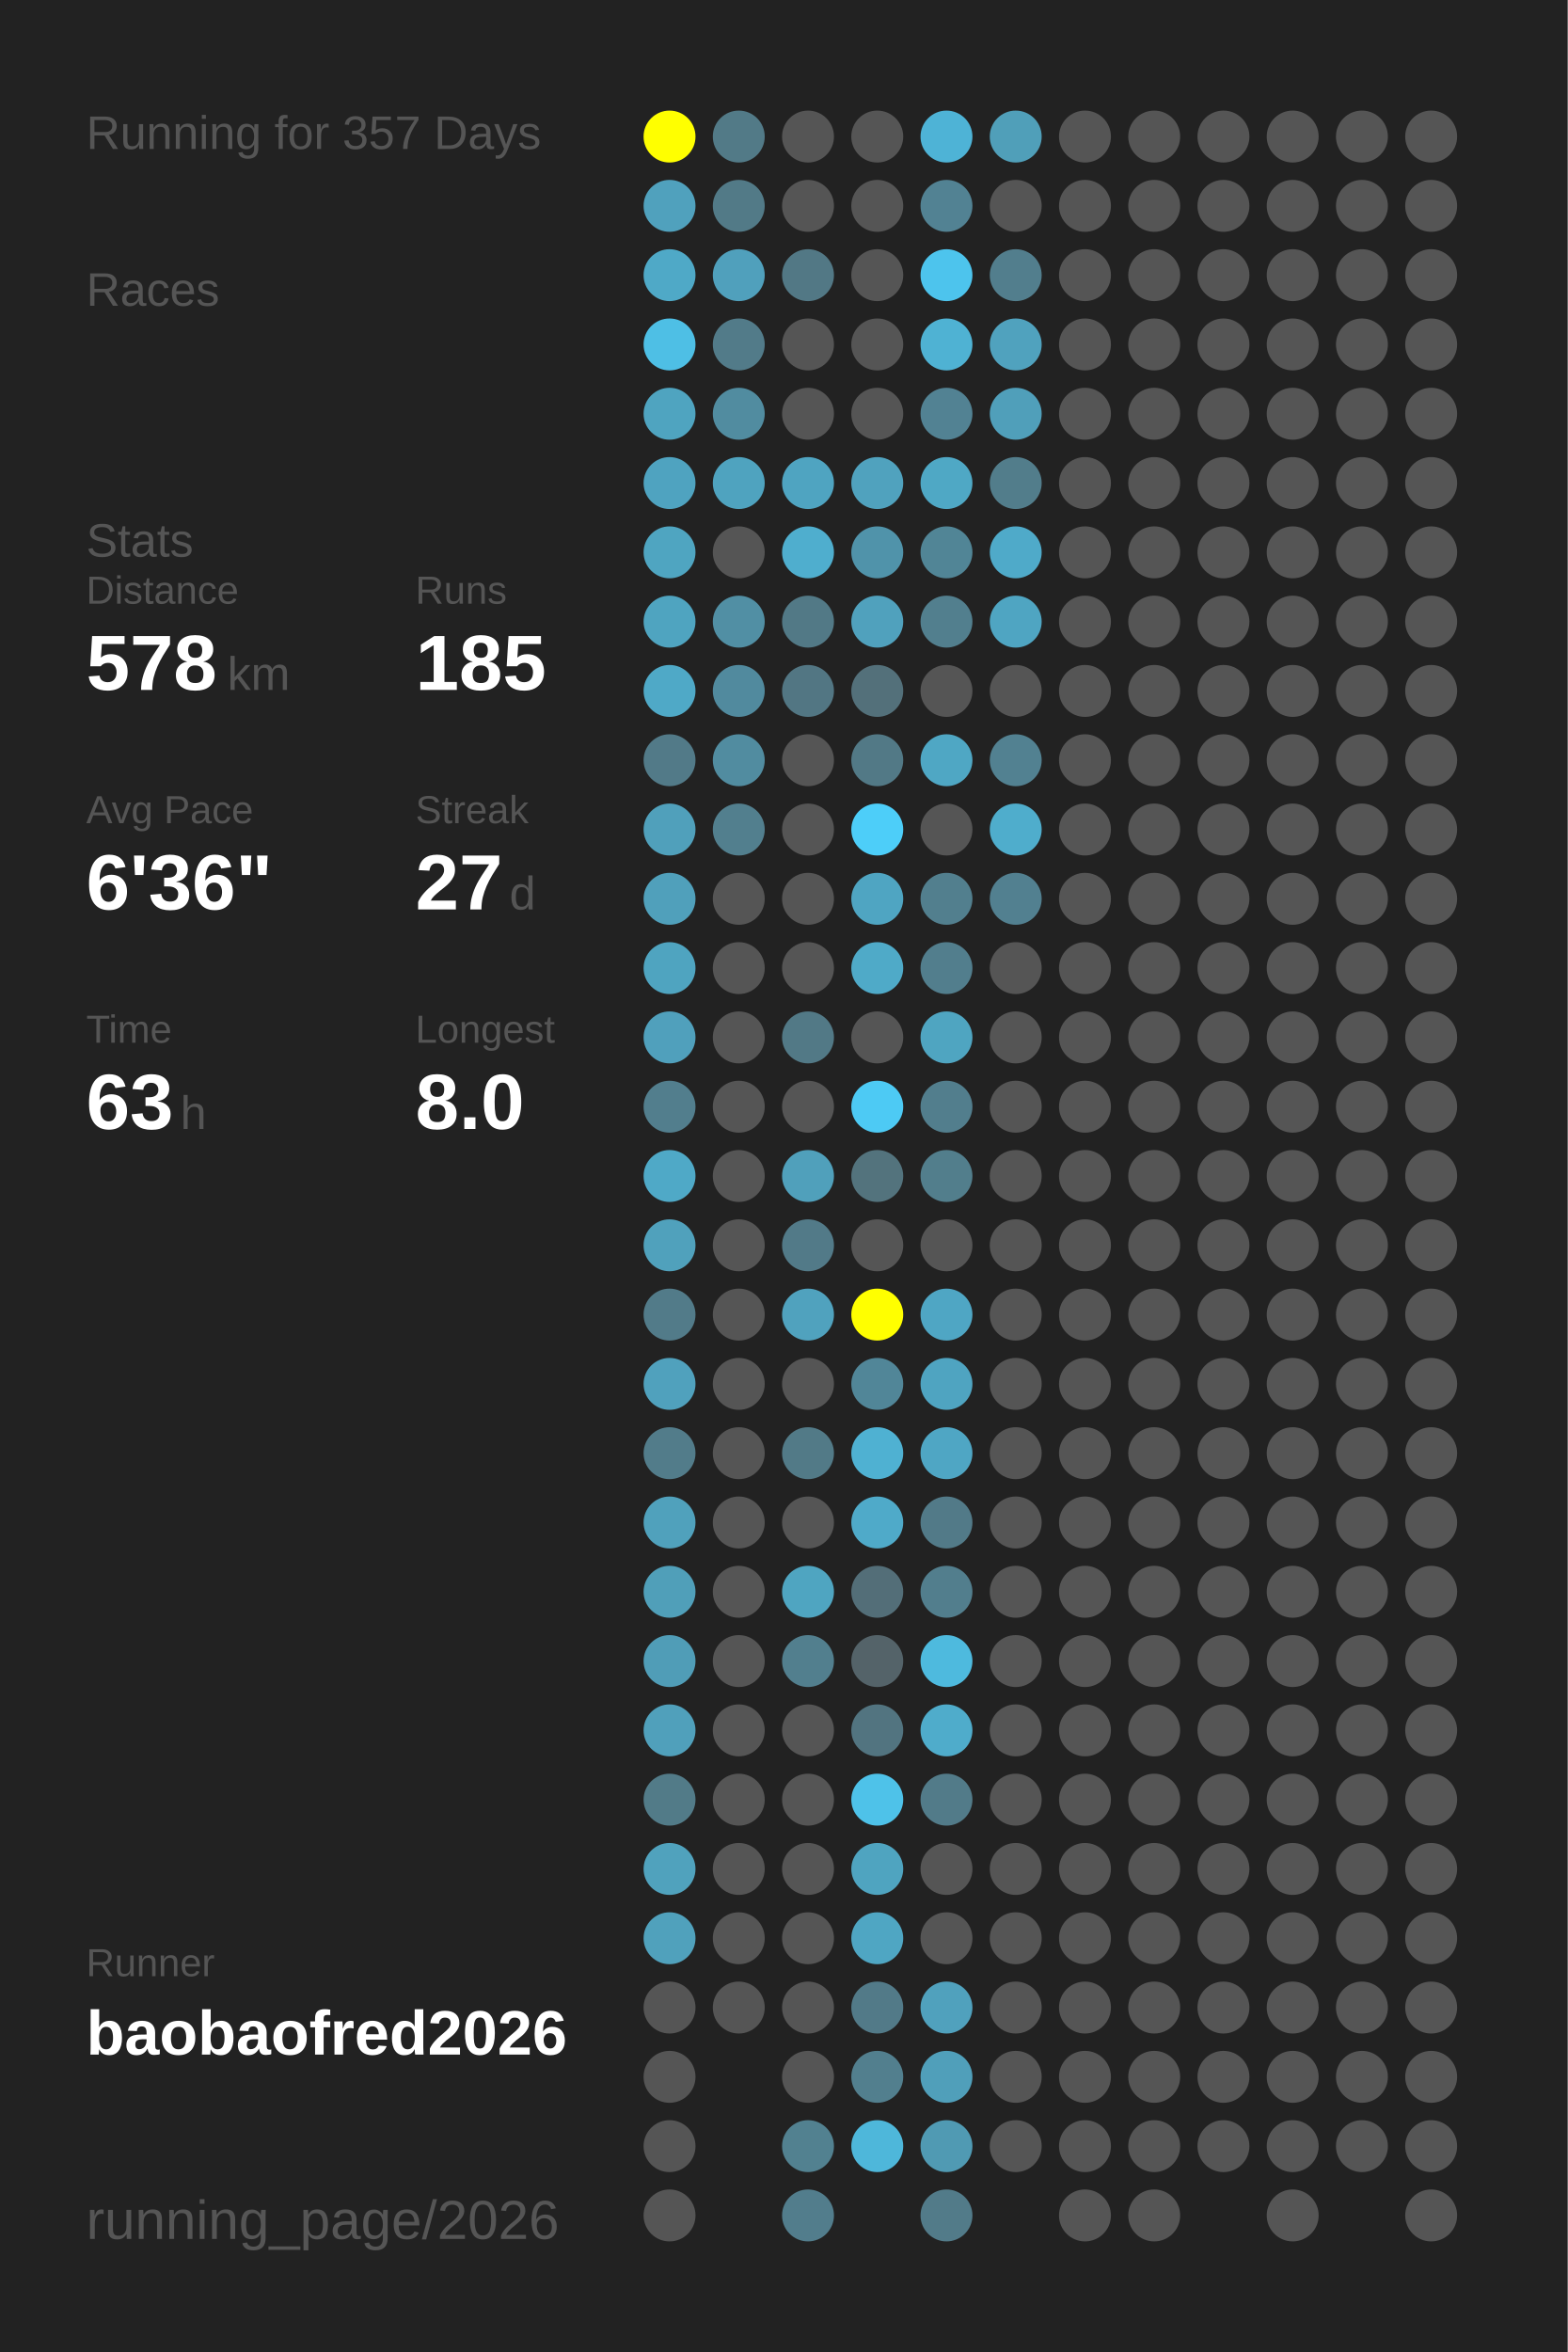
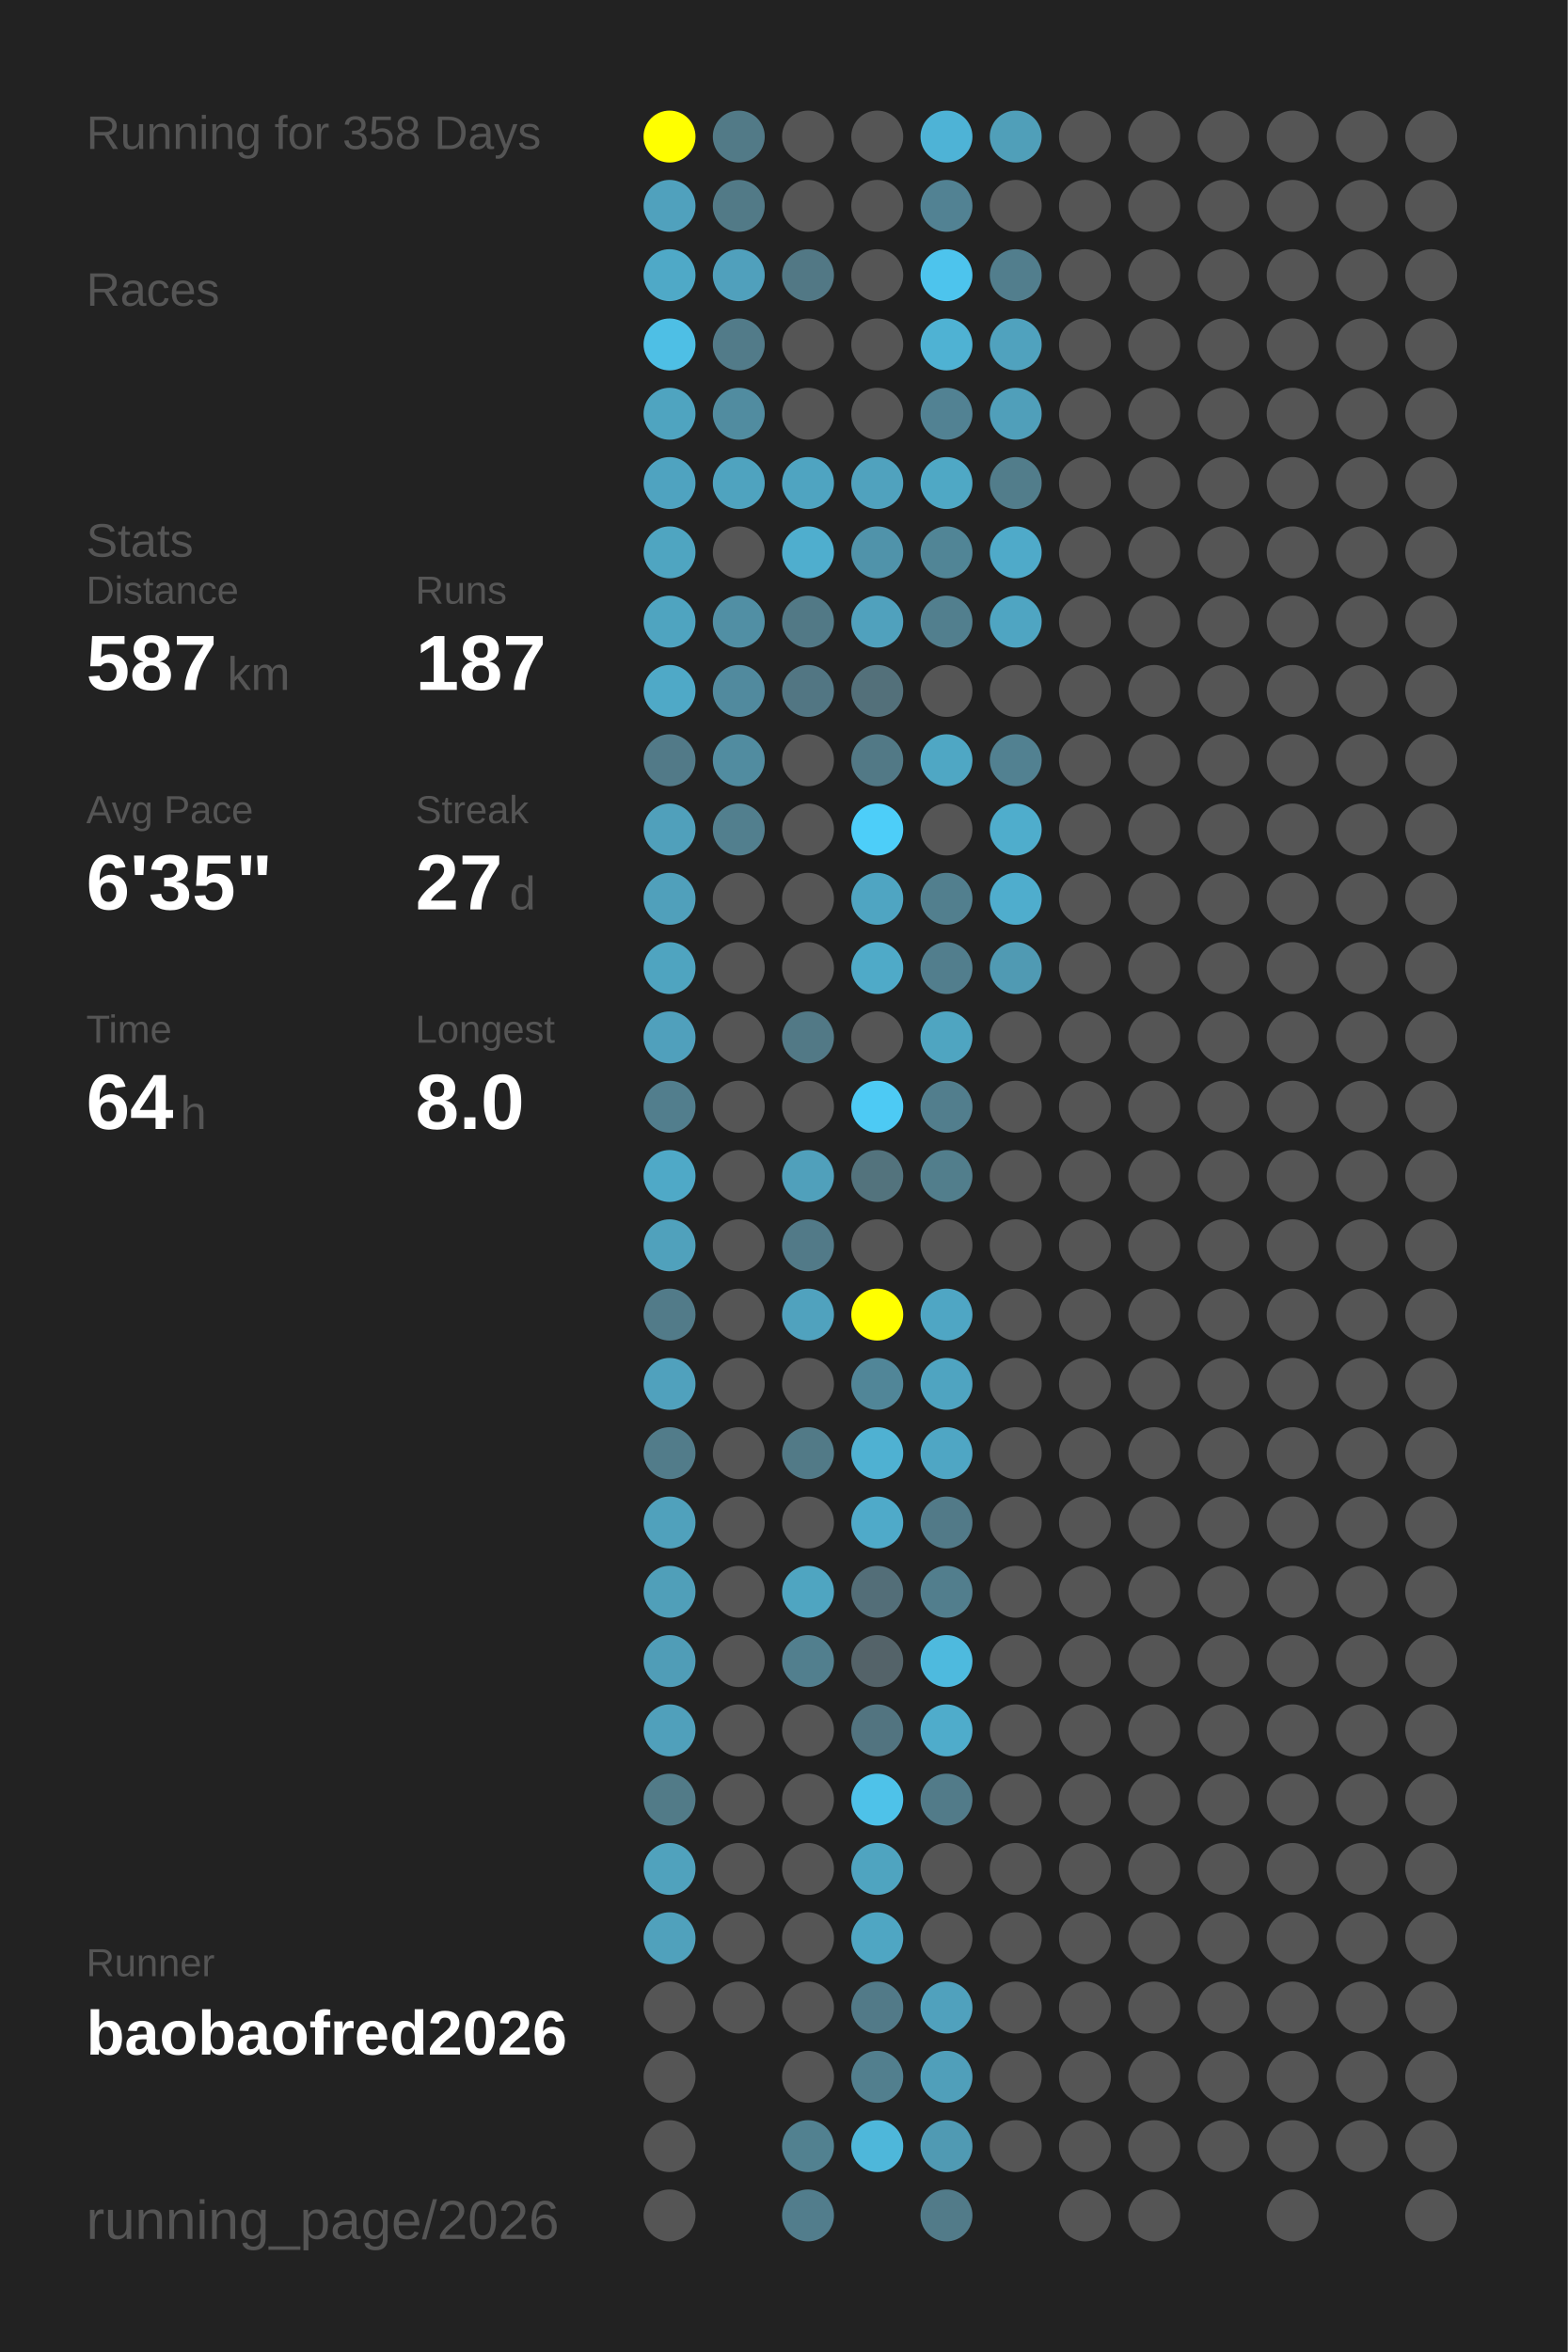
<svg xmlns="http://www.w3.org/2000/svg" baseProfile="full" height="300mm" version="1.1" viewBox="0,0,200,300" width="200mm">
  <defs />
  <rect fill="#222222" height="300" width="200" x="0" y="0" />
-   <text fill="#555555" style="font-size:6px; font-family:Arial;" x="11" y="19">Running for 357 Days</text>
+   <text fill="#555555" style="font-size:6px; font-family:Arial;" x="11" y="19">Running for 358 Days</text>
  <text fill="#555555" style="font-size:6px; font-family:Arial;" x="11" y="39">Races</text>
  <text fill="#555555" style="font-size:6px; font-family:Arial;" x="11" y="71">Stats</text>
  <text fill="#555555" style="font-size:5px; font-family:Arial;" x="11" y="77">Distance</text>
-   <text fill="#FFFFFF" style="font-size:10px; font-family:Arial; font-weight:bold;" x="11" y="88">578</text>
+   <text fill="#FFFFFF" style="font-size:10px; font-family:Arial; font-weight:bold;" x="11" y="88">587</text>
  <text fill="#555555" style="font-size:6px; font-family:Arial;" x="29" y="88">km</text>
  <text fill="#555555" style="font-size:5px; font-family:Arial;" x="53" y="77">Runs</text>
-   <text fill="#FFFFFF" style="font-size:10px; font-family:Arial; font-weight:bold;" x="53" y="88">185</text>
+   <text fill="#FFFFFF" style="font-size:10px; font-family:Arial; font-weight:bold;" x="53" y="88">187</text>
  <text fill="#555555" style="font-size:5px; font-family:Arial;" x="11" y="105">Avg Pace</text>
-   <text fill="#FFFFFF" style="font-size:10px; font-family:Arial; font-weight:bold;" x="11" y="116">6'36"</text>
+   <text fill="#FFFFFF" style="font-size:10px; font-family:Arial; font-weight:bold;" x="11" y="116">6'35"</text>
  <text fill="#555555" style="font-size:5px; font-family:Arial;" x="53" y="105">Streak</text>
  <text fill="#FFFFFF" style="font-size:10px; font-family:Arial; font-weight:bold;" x="53" y="116">27</text>
  <text fill="#555555" style="font-size:6px; font-family:Arial;" x="65" y="116">d</text>
  <text fill="#555555" style="font-size:5px; font-family:Arial;" x="11" y="133">Time</text>
-   <text fill="#FFFFFF" style="font-size:10px; font-family:Arial; font-weight:bold;" x="11" y="144">63</text>
+   <text fill="#FFFFFF" style="font-size:10px; font-family:Arial; font-weight:bold;" x="11" y="144">64</text>
  <text fill="#555555" style="font-size:6px; font-family:Arial;" x="23" y="144">h</text>
  <text fill="#555555" style="font-size:5px; font-family:Arial;" x="53" y="133">Longest</text>
  <text fill="#FFFFFF" style="font-size:10px; font-family:Arial; font-weight:bold;" x="53" y="144">8.0</text>
  <text fill="#555555" style="font-size:5px; font-family:Arial;" x="11" y="252.065">Runner</text>
  <text fill="#FFFFFF" style="font-size:8px; font-family:Arial; font-weight:bold;" x="11" y="262.065">baobaofred2026</text>
  <text fill="#555555" style="font-size:7px; font-family:Arial;" x="11" y="285.581">running_page/2026</text>
  <circle cx="85.417" cy="17.419" fill="#FFFF00" r="3.312" />
  <circle cx="85.417" cy="26.258" fill="#50a1bd" r="3.312" />
  <circle cx="85.417" cy="35.097" fill="#4fa9c7" r="3.312" />
  <circle cx="85.417" cy="43.935" fill="#4ebfe5" r="3.312" />
  <circle cx="85.417" cy="52.774" fill="#4fa4c0" r="3.312" />
  <circle cx="85.417" cy="61.613" fill="#4fa3c0" r="3.312" />
  <circle cx="85.417" cy="70.452" fill="#4fa5c1" r="3.312" />
  <circle cx="85.417" cy="79.29" fill="#4fa4c0" r="3.312" />
  <circle cx="85.417" cy="88.129" fill="#4fa9c7" r="3.312" />
  <circle cx="85.417" cy="96.968" fill="#527a88" r="3.312" />
  <circle cx="85.417" cy="105.806" fill="#50a0bb" r="3.312" />
  <circle cx="85.417" cy="114.645" fill="#50a0bb" r="3.312" />
  <circle cx="85.417" cy="123.484" fill="#4fa4c0" r="3.312" />
  <circle cx="85.417" cy="132.323" fill="#50a0bc" r="3.312" />
  <circle cx="85.417" cy="141.161" fill="#527e8d" r="3.312" />
  <circle cx="85.417" cy="150" fill="#4fa9c7" r="3.312" />
  <circle cx="85.417" cy="158.839" fill="#50a1bc" r="3.312" />
  <circle cx="85.417" cy="167.677" fill="#527b89" r="3.312" />
  <circle cx="85.417" cy="176.516" fill="#50a1bd" r="3.312" />
  <circle cx="85.417" cy="185.355" fill="#527c8a" r="3.312" />
  <circle cx="85.417" cy="194.194" fill="#50a1bc" r="3.312" />
  <circle cx="85.417" cy="203.032" fill="#509fb9" r="3.312" />
  <circle cx="85.417" cy="211.871" fill="#509db7" r="3.312" />
  <circle cx="85.417" cy="220.71" fill="#50a0bb" r="3.312" />
  <circle cx="85.417" cy="229.548" fill="#527b88" r="3.312" />
  <circle cx="85.417" cy="238.387" fill="#50a2bd" r="3.312" />
  <circle cx="85.417" cy="247.226" fill="#50a1bc" r="3.312" />
  <circle cx="85.417" cy="256.065" fill="#555555" r="3.312" />
  <circle cx="85.417" cy="264.903" fill="#555555" r="3.312" />
  <circle cx="85.417" cy="273.742" fill="#555555" r="3.312" />
  <circle cx="85.417" cy="282.581" fill="#555555" r="3.312" />
  <circle cx="94.25" cy="17.419" fill="#527a87" r="3.312" />
  <circle cx="94.25" cy="26.258" fill="#527a87" r="3.312" />
  <circle cx="94.25" cy="35.097" fill="#50a0bc" r="3.312" />
  <circle cx="94.25" cy="43.935" fill="#527b89" r="3.312" />
  <circle cx="94.25" cy="52.774" fill="#518ca0" r="3.312" />
  <circle cx="94.25" cy="61.613" fill="#4fa3bf" r="3.312" />
  <circle cx="94.25" cy="70.452" fill="#555555" r="3.312" />
  <circle cx="94.25" cy="79.29" fill="#518fa4" r="3.312" />
  <circle cx="94.25" cy="88.129" fill="#518a9e" r="3.312" />
  <circle cx="94.25" cy="96.968" fill="#518ca0" r="3.312" />
  <circle cx="94.25" cy="105.806" fill="#527f8e" r="3.312" />
  <circle cx="94.25" cy="114.645" fill="#555555" r="3.312" />
  <circle cx="94.25" cy="123.484" fill="#555555" r="3.312" />
  <circle cx="94.25" cy="132.323" fill="#555555" r="3.312" />
  <circle cx="94.25" cy="141.161" fill="#555555" r="3.312" />
  <circle cx="94.25" cy="150" fill="#555555" r="3.312" />
  <circle cx="94.25" cy="158.839" fill="#555555" r="3.312" />
  <circle cx="94.25" cy="167.677" fill="#555555" r="3.312" />
  <circle cx="94.25" cy="176.516" fill="#555555" r="3.312" />
  <circle cx="94.25" cy="185.355" fill="#555555" r="3.312" />
  <circle cx="94.25" cy="194.194" fill="#555555" r="3.312" />
  <circle cx="94.25" cy="203.032" fill="#555555" r="3.312" />
  <circle cx="94.25" cy="211.871" fill="#555555" r="3.312" />
  <circle cx="94.25" cy="220.71" fill="#555555" r="3.312" />
  <circle cx="94.25" cy="229.548" fill="#555555" r="3.312" />
  <circle cx="94.25" cy="238.387" fill="#555555" r="3.312" />
  <circle cx="94.25" cy="247.226" fill="#555555" r="3.312" />
  <circle cx="94.25" cy="256.065" fill="#555555" r="3.312" />
  <circle cx="103.083" cy="17.419" fill="#555555" r="3.312" />
  <circle cx="103.083" cy="26.258" fill="#555555" r="3.312" />
  <circle cx="103.083" cy="35.097" fill="#527885" r="3.312" />
  <circle cx="103.083" cy="43.935" fill="#555555" r="3.312" />
  <circle cx="103.083" cy="52.774" fill="#555555" r="3.312" />
  <circle cx="103.083" cy="61.613" fill="#4fa4c1" r="3.312" />
  <circle cx="103.083" cy="70.452" fill="#4faece" r="3.312" />
  <circle cx="103.083" cy="79.29" fill="#527986" r="3.312" />
  <circle cx="103.083" cy="88.129" fill="#527683" r="3.312" />
  <circle cx="103.083" cy="96.968" fill="#555555" r="3.312" />
  <circle cx="103.083" cy="105.806" fill="#555555" r="3.312" />
  <circle cx="103.083" cy="114.645" fill="#555555" r="3.312" />
  <circle cx="103.083" cy="123.484" fill="#555555" r="3.312" />
  <circle cx="103.083" cy="132.323" fill="#527986" r="3.312" />
  <circle cx="103.083" cy="141.161" fill="#555555" r="3.312" />
  <circle cx="103.083" cy="150" fill="#50a0bb" r="3.312" />
  <circle cx="103.083" cy="158.839" fill="#527a88" r="3.312" />
  <circle cx="103.083" cy="167.677" fill="#50a2be" r="3.312" />
  <circle cx="103.083" cy="176.516" fill="#555555" r="3.312" />
  <circle cx="103.083" cy="185.355" fill="#527a87" r="3.312" />
  <circle cx="103.083" cy="194.194" fill="#555555" r="3.312" />
  <circle cx="103.083" cy="203.032" fill="#4fa5c1" r="3.312" />
  <circle cx="103.083" cy="211.871" fill="#527f8e" r="3.312" />
  <circle cx="103.083" cy="220.71" fill="#555555" r="3.312" />
  <circle cx="103.083" cy="229.548" fill="#555555" r="3.312" />
  <circle cx="103.083" cy="238.387" fill="#555555" r="3.312" />
  <circle cx="103.083" cy="247.226" fill="#555555" r="3.312" />
  <circle cx="103.083" cy="256.065" fill="#555555" r="3.312" />
  <circle cx="103.083" cy="264.903" fill="#555555" r="3.312" />
  <circle cx="103.083" cy="273.742" fill="#528190" r="3.312" />
  <circle cx="103.083" cy="282.581" fill="#527d8c" r="3.312" />
  <circle cx="111.917" cy="17.419" fill="#555555" r="3.312" />
  <circle cx="111.917" cy="26.258" fill="#555555" r="3.312" />
  <circle cx="111.917" cy="35.097" fill="#555555" r="3.312" />
  <circle cx="111.917" cy="43.935" fill="#555555" r="3.312" />
  <circle cx="111.917" cy="52.774" fill="#555555" r="3.312" />
  <circle cx="111.917" cy="61.613" fill="#50a2be" r="3.312" />
  <circle cx="111.917" cy="70.452" fill="#5093aa" r="3.312" />
  <circle cx="111.917" cy="79.29" fill="#50a1bd" r="3.312" />
  <circle cx="111.917" cy="88.129" fill="#53707a" r="3.312" />
  <circle cx="111.917" cy="96.968" fill="#527986" r="3.312" />
  <circle cx="111.917" cy="105.806" fill="#4dcef9" r="3.312" />
  <circle cx="111.917" cy="114.645" fill="#4fa5c2" r="3.312" />
  <circle cx="111.917" cy="123.484" fill="#4faac8" r="3.312" />
  <circle cx="111.917" cy="132.323" fill="#555555" r="3.312" />
  <circle cx="111.917" cy="141.161" fill="#4dcaf4" r="3.312" />
  <circle cx="111.917" cy="150" fill="#53737d" r="3.312" />
  <circle cx="111.917" cy="158.839" fill="#555555" r="3.312" />
  <circle cx="111.917" cy="167.677" fill="#FFFF00" r="3.312" />
  <circle cx="111.917" cy="176.516" fill="#518698" r="3.312" />
  <circle cx="111.917" cy="185.355" fill="#4fb1d2" r="3.312" />
  <circle cx="111.917" cy="194.194" fill="#4faac9" r="3.312" />
  <circle cx="111.917" cy="203.032" fill="#536e78" r="3.312" />
  <circle cx="111.917" cy="211.871" fill="#546369" r="3.312" />
  <circle cx="111.917" cy="220.71" fill="#527480" r="3.312" />
  <circle cx="111.917" cy="229.548" fill="#4ec2e9" r="3.312" />
  <circle cx="111.917" cy="238.387" fill="#4fa4c0" r="3.312" />
  <circle cx="111.917" cy="247.226" fill="#4fa6c3" r="3.312" />
  <circle cx="111.917" cy="256.065" fill="#527a88" r="3.312" />
  <circle cx="111.917" cy="264.903" fill="#527f8e" r="3.312" />
  <circle cx="111.917" cy="273.742" fill="#4eb7da" r="3.312" />
  <circle cx="120.75" cy="17.419" fill="#4eb3d6" r="3.312" />
  <circle cx="120.75" cy="26.258" fill="#528293" r="3.312" />
  <circle cx="120.75" cy="35.097" fill="#4dc4ed" r="3.312" />
  <circle cx="120.75" cy="43.935" fill="#4fb2d3" r="3.312" />
  <circle cx="120.75" cy="52.774" fill="#528293" r="3.312" />
  <circle cx="120.75" cy="61.613" fill="#4fa8c5" r="3.312" />
  <circle cx="120.75" cy="70.452" fill="#518596" r="3.312" />
  <circle cx="120.75" cy="79.29" fill="#527f8e" r="3.312" />
  <circle cx="120.75" cy="88.129" fill="#555555" r="3.312" />
  <circle cx="120.75" cy="96.968" fill="#4fa7c4" r="3.312" />
  <circle cx="120.75" cy="105.806" fill="#555555" r="3.312" />
  <circle cx="120.75" cy="114.645" fill="#527f8e" r="3.312" />
  <circle cx="120.75" cy="123.484" fill="#527e8d" r="3.312" />
  <circle cx="120.75" cy="132.323" fill="#4fa5c1" r="3.312" />
  <circle cx="120.75" cy="141.161" fill="#527e8d" r="3.312" />
  <circle cx="120.75" cy="150" fill="#527e8c" r="3.312" />
  <circle cx="120.75" cy="158.839" fill="#555555" r="3.312" />
  <circle cx="120.75" cy="167.677" fill="#4fa6c4" r="3.312" />
  <circle cx="120.75" cy="176.516" fill="#4fa4c1" r="3.312" />
  <circle cx="120.75" cy="185.355" fill="#4fa6c4" r="3.312" />
  <circle cx="120.75" cy="194.194" fill="#527a88" r="3.312" />
  <circle cx="120.75" cy="203.032" fill="#527e8d" r="3.312" />
  <circle cx="120.75" cy="211.871" fill="#4ebade" r="3.312" />
  <circle cx="120.75" cy="220.71" fill="#4faccb" r="3.312" />
  <circle cx="120.75" cy="229.548" fill="#527b89" r="3.312" />
  <circle cx="120.75" cy="238.387" fill="#555555" r="3.312" />
  <circle cx="120.75" cy="247.226" fill="#555555" r="3.312" />
  <circle cx="120.75" cy="256.065" fill="#50a1bd" r="3.312" />
  <circle cx="120.75" cy="264.903" fill="#509fba" r="3.312" />
  <circle cx="120.75" cy="273.742" fill="#509ab3" r="3.312" />
  <circle cx="120.75" cy="282.581" fill="#527b89" r="3.312" />
  <circle cx="129.583" cy="17.419" fill="#509fb9" r="3.312" />
  <circle cx="129.583" cy="26.258" fill="#555555" r="3.312" />
  <circle cx="129.583" cy="35.097" fill="#527e8d" r="3.312" />
  <circle cx="129.583" cy="43.935" fill="#50a2be" r="3.312" />
  <circle cx="129.583" cy="52.774" fill="#509fba" r="3.312" />
  <circle cx="129.583" cy="61.613" fill="#527d8b" r="3.312" />
  <circle cx="129.583" cy="70.452" fill="#4faac9" r="3.312" />
  <circle cx="129.583" cy="79.29" fill="#4fa5c2" r="3.312" />
  <circle cx="129.583" cy="88.129" fill="#555555" r="3.312" />
  <circle cx="129.583" cy="96.968" fill="#528191" r="3.312" />
  <circle cx="129.583" cy="105.806" fill="#4fadcc" r="3.312" />
-   <circle cx="129.583" cy="114.645" fill="#528090" r="3.312" />
-   <circle cx="129.583" cy="123.484" fill="#555555" r="3.312" />
+   <circle cx="129.583" cy="114.645" fill="#4fadcd" r="3.312" />
+   <circle cx="129.583" cy="123.484" fill="#509ab3" r="3.312" />
  <circle cx="129.583" cy="132.323" fill="#555555" r="3.312" />
  <circle cx="129.583" cy="141.161" fill="#555555" r="3.312" />
  <circle cx="129.583" cy="150" fill="#555555" r="3.312" />
  <circle cx="129.583" cy="158.839" fill="#555555" r="3.312" />
  <circle cx="129.583" cy="167.677" fill="#555555" r="3.312" />
  <circle cx="129.583" cy="176.516" fill="#555555" r="3.312" />
  <circle cx="129.583" cy="185.355" fill="#555555" r="3.312" />
  <circle cx="129.583" cy="194.194" fill="#555555" r="3.312" />
  <circle cx="129.583" cy="203.032" fill="#555555" r="3.312" />
  <circle cx="129.583" cy="211.871" fill="#555555" r="3.312" />
  <circle cx="129.583" cy="220.71" fill="#555555" r="3.312" />
  <circle cx="129.583" cy="229.548" fill="#555555" r="3.312" />
  <circle cx="129.583" cy="238.387" fill="#555555" r="3.312" />
  <circle cx="129.583" cy="247.226" fill="#555555" r="3.312" />
  <circle cx="129.583" cy="256.065" fill="#555555" r="3.312" />
  <circle cx="129.583" cy="264.903" fill="#555555" r="3.312" />
  <circle cx="129.583" cy="273.742" fill="#555555" r="3.312" />
  <circle cx="138.417" cy="17.419" fill="#555555" r="3.312" />
  <circle cx="138.417" cy="26.258" fill="#555555" r="3.312" />
  <circle cx="138.417" cy="35.097" fill="#555555" r="3.312" />
  <circle cx="138.417" cy="43.935" fill="#555555" r="3.312" />
  <circle cx="138.417" cy="52.774" fill="#555555" r="3.312" />
  <circle cx="138.417" cy="61.613" fill="#555555" r="3.312" />
  <circle cx="138.417" cy="70.452" fill="#555555" r="3.312" />
  <circle cx="138.417" cy="79.29" fill="#555555" r="3.312" />
  <circle cx="138.417" cy="88.129" fill="#555555" r="3.312" />
  <circle cx="138.417" cy="96.968" fill="#555555" r="3.312" />
  <circle cx="138.417" cy="105.806" fill="#555555" r="3.312" />
  <circle cx="138.417" cy="114.645" fill="#555555" r="3.312" />
  <circle cx="138.417" cy="123.484" fill="#555555" r="3.312" />
  <circle cx="138.417" cy="132.323" fill="#555555" r="3.312" />
  <circle cx="138.417" cy="141.161" fill="#555555" r="3.312" />
  <circle cx="138.417" cy="150" fill="#555555" r="3.312" />
  <circle cx="138.417" cy="158.839" fill="#555555" r="3.312" />
  <circle cx="138.417" cy="167.677" fill="#555555" r="3.312" />
  <circle cx="138.417" cy="176.516" fill="#555555" r="3.312" />
  <circle cx="138.417" cy="185.355" fill="#555555" r="3.312" />
  <circle cx="138.417" cy="194.194" fill="#555555" r="3.312" />
  <circle cx="138.417" cy="203.032" fill="#555555" r="3.312" />
  <circle cx="138.417" cy="211.871" fill="#555555" r="3.312" />
  <circle cx="138.417" cy="220.71" fill="#555555" r="3.312" />
  <circle cx="138.417" cy="229.548" fill="#555555" r="3.312" />
  <circle cx="138.417" cy="238.387" fill="#555555" r="3.312" />
  <circle cx="138.417" cy="247.226" fill="#555555" r="3.312" />
  <circle cx="138.417" cy="256.065" fill="#555555" r="3.312" />
  <circle cx="138.417" cy="264.903" fill="#555555" r="3.312" />
  <circle cx="138.417" cy="273.742" fill="#555555" r="3.312" />
  <circle cx="138.417" cy="282.581" fill="#555555" r="3.312" />
  <circle cx="147.25" cy="17.419" fill="#555555" r="3.312" />
  <circle cx="147.25" cy="26.258" fill="#555555" r="3.312" />
  <circle cx="147.25" cy="35.097" fill="#555555" r="3.312" />
  <circle cx="147.25" cy="43.935" fill="#555555" r="3.312" />
  <circle cx="147.25" cy="52.774" fill="#555555" r="3.312" />
  <circle cx="147.25" cy="61.613" fill="#555555" r="3.312" />
  <circle cx="147.25" cy="70.452" fill="#555555" r="3.312" />
  <circle cx="147.25" cy="79.29" fill="#555555" r="3.312" />
  <circle cx="147.25" cy="88.129" fill="#555555" r="3.312" />
  <circle cx="147.25" cy="96.968" fill="#555555" r="3.312" />
  <circle cx="147.25" cy="105.806" fill="#555555" r="3.312" />
  <circle cx="147.25" cy="114.645" fill="#555555" r="3.312" />
  <circle cx="147.25" cy="123.484" fill="#555555" r="3.312" />
  <circle cx="147.25" cy="132.323" fill="#555555" r="3.312" />
  <circle cx="147.25" cy="141.161" fill="#555555" r="3.312" />
  <circle cx="147.25" cy="150" fill="#555555" r="3.312" />
  <circle cx="147.25" cy="158.839" fill="#555555" r="3.312" />
  <circle cx="147.25" cy="167.677" fill="#555555" r="3.312" />
  <circle cx="147.25" cy="176.516" fill="#555555" r="3.312" />
  <circle cx="147.25" cy="185.355" fill="#555555" r="3.312" />
  <circle cx="147.25" cy="194.194" fill="#555555" r="3.312" />
  <circle cx="147.25" cy="203.032" fill="#555555" r="3.312" />
  <circle cx="147.25" cy="211.871" fill="#555555" r="3.312" />
  <circle cx="147.25" cy="220.71" fill="#555555" r="3.312" />
  <circle cx="147.25" cy="229.548" fill="#555555" r="3.312" />
  <circle cx="147.25" cy="238.387" fill="#555555" r="3.312" />
  <circle cx="147.25" cy="247.226" fill="#555555" r="3.312" />
  <circle cx="147.25" cy="256.065" fill="#555555" r="3.312" />
  <circle cx="147.25" cy="264.903" fill="#555555" r="3.312" />
  <circle cx="147.25" cy="273.742" fill="#555555" r="3.312" />
  <circle cx="147.25" cy="282.581" fill="#555555" r="3.312" />
  <circle cx="156.083" cy="17.419" fill="#555555" r="3.312" />
  <circle cx="156.083" cy="26.258" fill="#555555" r="3.312" />
  <circle cx="156.083" cy="35.097" fill="#555555" r="3.312" />
  <circle cx="156.083" cy="43.935" fill="#555555" r="3.312" />
  <circle cx="156.083" cy="52.774" fill="#555555" r="3.312" />
  <circle cx="156.083" cy="61.613" fill="#555555" r="3.312" />
  <circle cx="156.083" cy="70.452" fill="#555555" r="3.312" />
  <circle cx="156.083" cy="79.29" fill="#555555" r="3.312" />
  <circle cx="156.083" cy="88.129" fill="#555555" r="3.312" />
  <circle cx="156.083" cy="96.968" fill="#555555" r="3.312" />
  <circle cx="156.083" cy="105.806" fill="#555555" r="3.312" />
  <circle cx="156.083" cy="114.645" fill="#555555" r="3.312" />
  <circle cx="156.083" cy="123.484" fill="#555555" r="3.312" />
  <circle cx="156.083" cy="132.323" fill="#555555" r="3.312" />
  <circle cx="156.083" cy="141.161" fill="#555555" r="3.312" />
  <circle cx="156.083" cy="150" fill="#555555" r="3.312" />
  <circle cx="156.083" cy="158.839" fill="#555555" r="3.312" />
  <circle cx="156.083" cy="167.677" fill="#555555" r="3.312" />
  <circle cx="156.083" cy="176.516" fill="#555555" r="3.312" />
  <circle cx="156.083" cy="185.355" fill="#555555" r="3.312" />
  <circle cx="156.083" cy="194.194" fill="#555555" r="3.312" />
  <circle cx="156.083" cy="203.032" fill="#555555" r="3.312" />
  <circle cx="156.083" cy="211.871" fill="#555555" r="3.312" />
  <circle cx="156.083" cy="220.71" fill="#555555" r="3.312" />
  <circle cx="156.083" cy="229.548" fill="#555555" r="3.312" />
  <circle cx="156.083" cy="238.387" fill="#555555" r="3.312" />
  <circle cx="156.083" cy="247.226" fill="#555555" r="3.312" />
  <circle cx="156.083" cy="256.065" fill="#555555" r="3.312" />
  <circle cx="156.083" cy="264.903" fill="#555555" r="3.312" />
  <circle cx="156.083" cy="273.742" fill="#555555" r="3.312" />
  <circle cx="164.917" cy="17.419" fill="#555555" r="3.312" />
  <circle cx="164.917" cy="26.258" fill="#555555" r="3.312" />
  <circle cx="164.917" cy="35.097" fill="#555555" r="3.312" />
  <circle cx="164.917" cy="43.935" fill="#555555" r="3.312" />
  <circle cx="164.917" cy="52.774" fill="#555555" r="3.312" />
  <circle cx="164.917" cy="61.613" fill="#555555" r="3.312" />
  <circle cx="164.917" cy="70.452" fill="#555555" r="3.312" />
  <circle cx="164.917" cy="79.29" fill="#555555" r="3.312" />
  <circle cx="164.917" cy="88.129" fill="#555555" r="3.312" />
  <circle cx="164.917" cy="96.968" fill="#555555" r="3.312" />
  <circle cx="164.917" cy="105.806" fill="#555555" r="3.312" />
  <circle cx="164.917" cy="114.645" fill="#555555" r="3.312" />
  <circle cx="164.917" cy="123.484" fill="#555555" r="3.312" />
  <circle cx="164.917" cy="132.323" fill="#555555" r="3.312" />
  <circle cx="164.917" cy="141.161" fill="#555555" r="3.312" />
  <circle cx="164.917" cy="150" fill="#555555" r="3.312" />
  <circle cx="164.917" cy="158.839" fill="#555555" r="3.312" />
  <circle cx="164.917" cy="167.677" fill="#555555" r="3.312" />
  <circle cx="164.917" cy="176.516" fill="#555555" r="3.312" />
  <circle cx="164.917" cy="185.355" fill="#555555" r="3.312" />
  <circle cx="164.917" cy="194.194" fill="#555555" r="3.312" />
  <circle cx="164.917" cy="203.032" fill="#555555" r="3.312" />
  <circle cx="164.917" cy="211.871" fill="#555555" r="3.312" />
  <circle cx="164.917" cy="220.71" fill="#555555" r="3.312" />
  <circle cx="164.917" cy="229.548" fill="#555555" r="3.312" />
  <circle cx="164.917" cy="238.387" fill="#555555" r="3.312" />
  <circle cx="164.917" cy="247.226" fill="#555555" r="3.312" />
  <circle cx="164.917" cy="256.065" fill="#555555" r="3.312" />
  <circle cx="164.917" cy="264.903" fill="#555555" r="3.312" />
  <circle cx="164.917" cy="273.742" fill="#555555" r="3.312" />
  <circle cx="164.917" cy="282.581" fill="#555555" r="3.312" />
  <circle cx="173.75" cy="17.419" fill="#555555" r="3.312" />
  <circle cx="173.75" cy="26.258" fill="#555555" r="3.312" />
  <circle cx="173.75" cy="35.097" fill="#555555" r="3.312" />
  <circle cx="173.75" cy="43.935" fill="#555555" r="3.312" />
  <circle cx="173.75" cy="52.774" fill="#555555" r="3.312" />
  <circle cx="173.75" cy="61.613" fill="#555555" r="3.312" />
  <circle cx="173.75" cy="70.452" fill="#555555" r="3.312" />
  <circle cx="173.75" cy="79.29" fill="#555555" r="3.312" />
  <circle cx="173.75" cy="88.129" fill="#555555" r="3.312" />
  <circle cx="173.75" cy="96.968" fill="#555555" r="3.312" />
  <circle cx="173.75" cy="105.806" fill="#555555" r="3.312" />
  <circle cx="173.75" cy="114.645" fill="#555555" r="3.312" />
  <circle cx="173.75" cy="123.484" fill="#555555" r="3.312" />
  <circle cx="173.75" cy="132.323" fill="#555555" r="3.312" />
  <circle cx="173.75" cy="141.161" fill="#555555" r="3.312" />
  <circle cx="173.75" cy="150" fill="#555555" r="3.312" />
  <circle cx="173.75" cy="158.839" fill="#555555" r="3.312" />
  <circle cx="173.75" cy="167.677" fill="#555555" r="3.312" />
  <circle cx="173.75" cy="176.516" fill="#555555" r="3.312" />
  <circle cx="173.75" cy="185.355" fill="#555555" r="3.312" />
  <circle cx="173.75" cy="194.194" fill="#555555" r="3.312" />
  <circle cx="173.75" cy="203.032" fill="#555555" r="3.312" />
  <circle cx="173.75" cy="211.871" fill="#555555" r="3.312" />
  <circle cx="173.75" cy="220.71" fill="#555555" r="3.312" />
  <circle cx="173.75" cy="229.548" fill="#555555" r="3.312" />
  <circle cx="173.75" cy="238.387" fill="#555555" r="3.312" />
  <circle cx="173.75" cy="247.226" fill="#555555" r="3.312" />
  <circle cx="173.75" cy="256.065" fill="#555555" r="3.312" />
  <circle cx="173.75" cy="264.903" fill="#555555" r="3.312" />
  <circle cx="173.75" cy="273.742" fill="#555555" r="3.312" />
  <circle cx="182.583" cy="17.419" fill="#555555" r="3.312" />
  <circle cx="182.583" cy="26.258" fill="#555555" r="3.312" />
  <circle cx="182.583" cy="35.097" fill="#555555" r="3.312" />
  <circle cx="182.583" cy="43.935" fill="#555555" r="3.312" />
  <circle cx="182.583" cy="52.774" fill="#555555" r="3.312" />
  <circle cx="182.583" cy="61.613" fill="#555555" r="3.312" />
  <circle cx="182.583" cy="70.452" fill="#555555" r="3.312" />
  <circle cx="182.583" cy="79.29" fill="#555555" r="3.312" />
  <circle cx="182.583" cy="88.129" fill="#555555" r="3.312" />
  <circle cx="182.583" cy="96.968" fill="#555555" r="3.312" />
  <circle cx="182.583" cy="105.806" fill="#555555" r="3.312" />
  <circle cx="182.583" cy="114.645" fill="#555555" r="3.312" />
  <circle cx="182.583" cy="123.484" fill="#555555" r="3.312" />
  <circle cx="182.583" cy="132.323" fill="#555555" r="3.312" />
  <circle cx="182.583" cy="141.161" fill="#555555" r="3.312" />
  <circle cx="182.583" cy="150" fill="#555555" r="3.312" />
  <circle cx="182.583" cy="158.839" fill="#555555" r="3.312" />
  <circle cx="182.583" cy="167.677" fill="#555555" r="3.312" />
  <circle cx="182.583" cy="176.516" fill="#555555" r="3.312" />
  <circle cx="182.583" cy="185.355" fill="#555555" r="3.312" />
  <circle cx="182.583" cy="194.194" fill="#555555" r="3.312" />
  <circle cx="182.583" cy="203.032" fill="#555555" r="3.312" />
  <circle cx="182.583" cy="211.871" fill="#555555" r="3.312" />
  <circle cx="182.583" cy="220.71" fill="#555555" r="3.312" />
  <circle cx="182.583" cy="229.548" fill="#555555" r="3.312" />
  <circle cx="182.583" cy="238.387" fill="#555555" r="3.312" />
  <circle cx="182.583" cy="247.226" fill="#555555" r="3.312" />
  <circle cx="182.583" cy="256.065" fill="#555555" r="3.312" />
  <circle cx="182.583" cy="264.903" fill="#555555" r="3.312" />
  <circle cx="182.583" cy="273.742" fill="#555555" r="3.312" />
  <circle cx="182.583" cy="282.581" fill="#555555" r="3.312" />
</svg>
